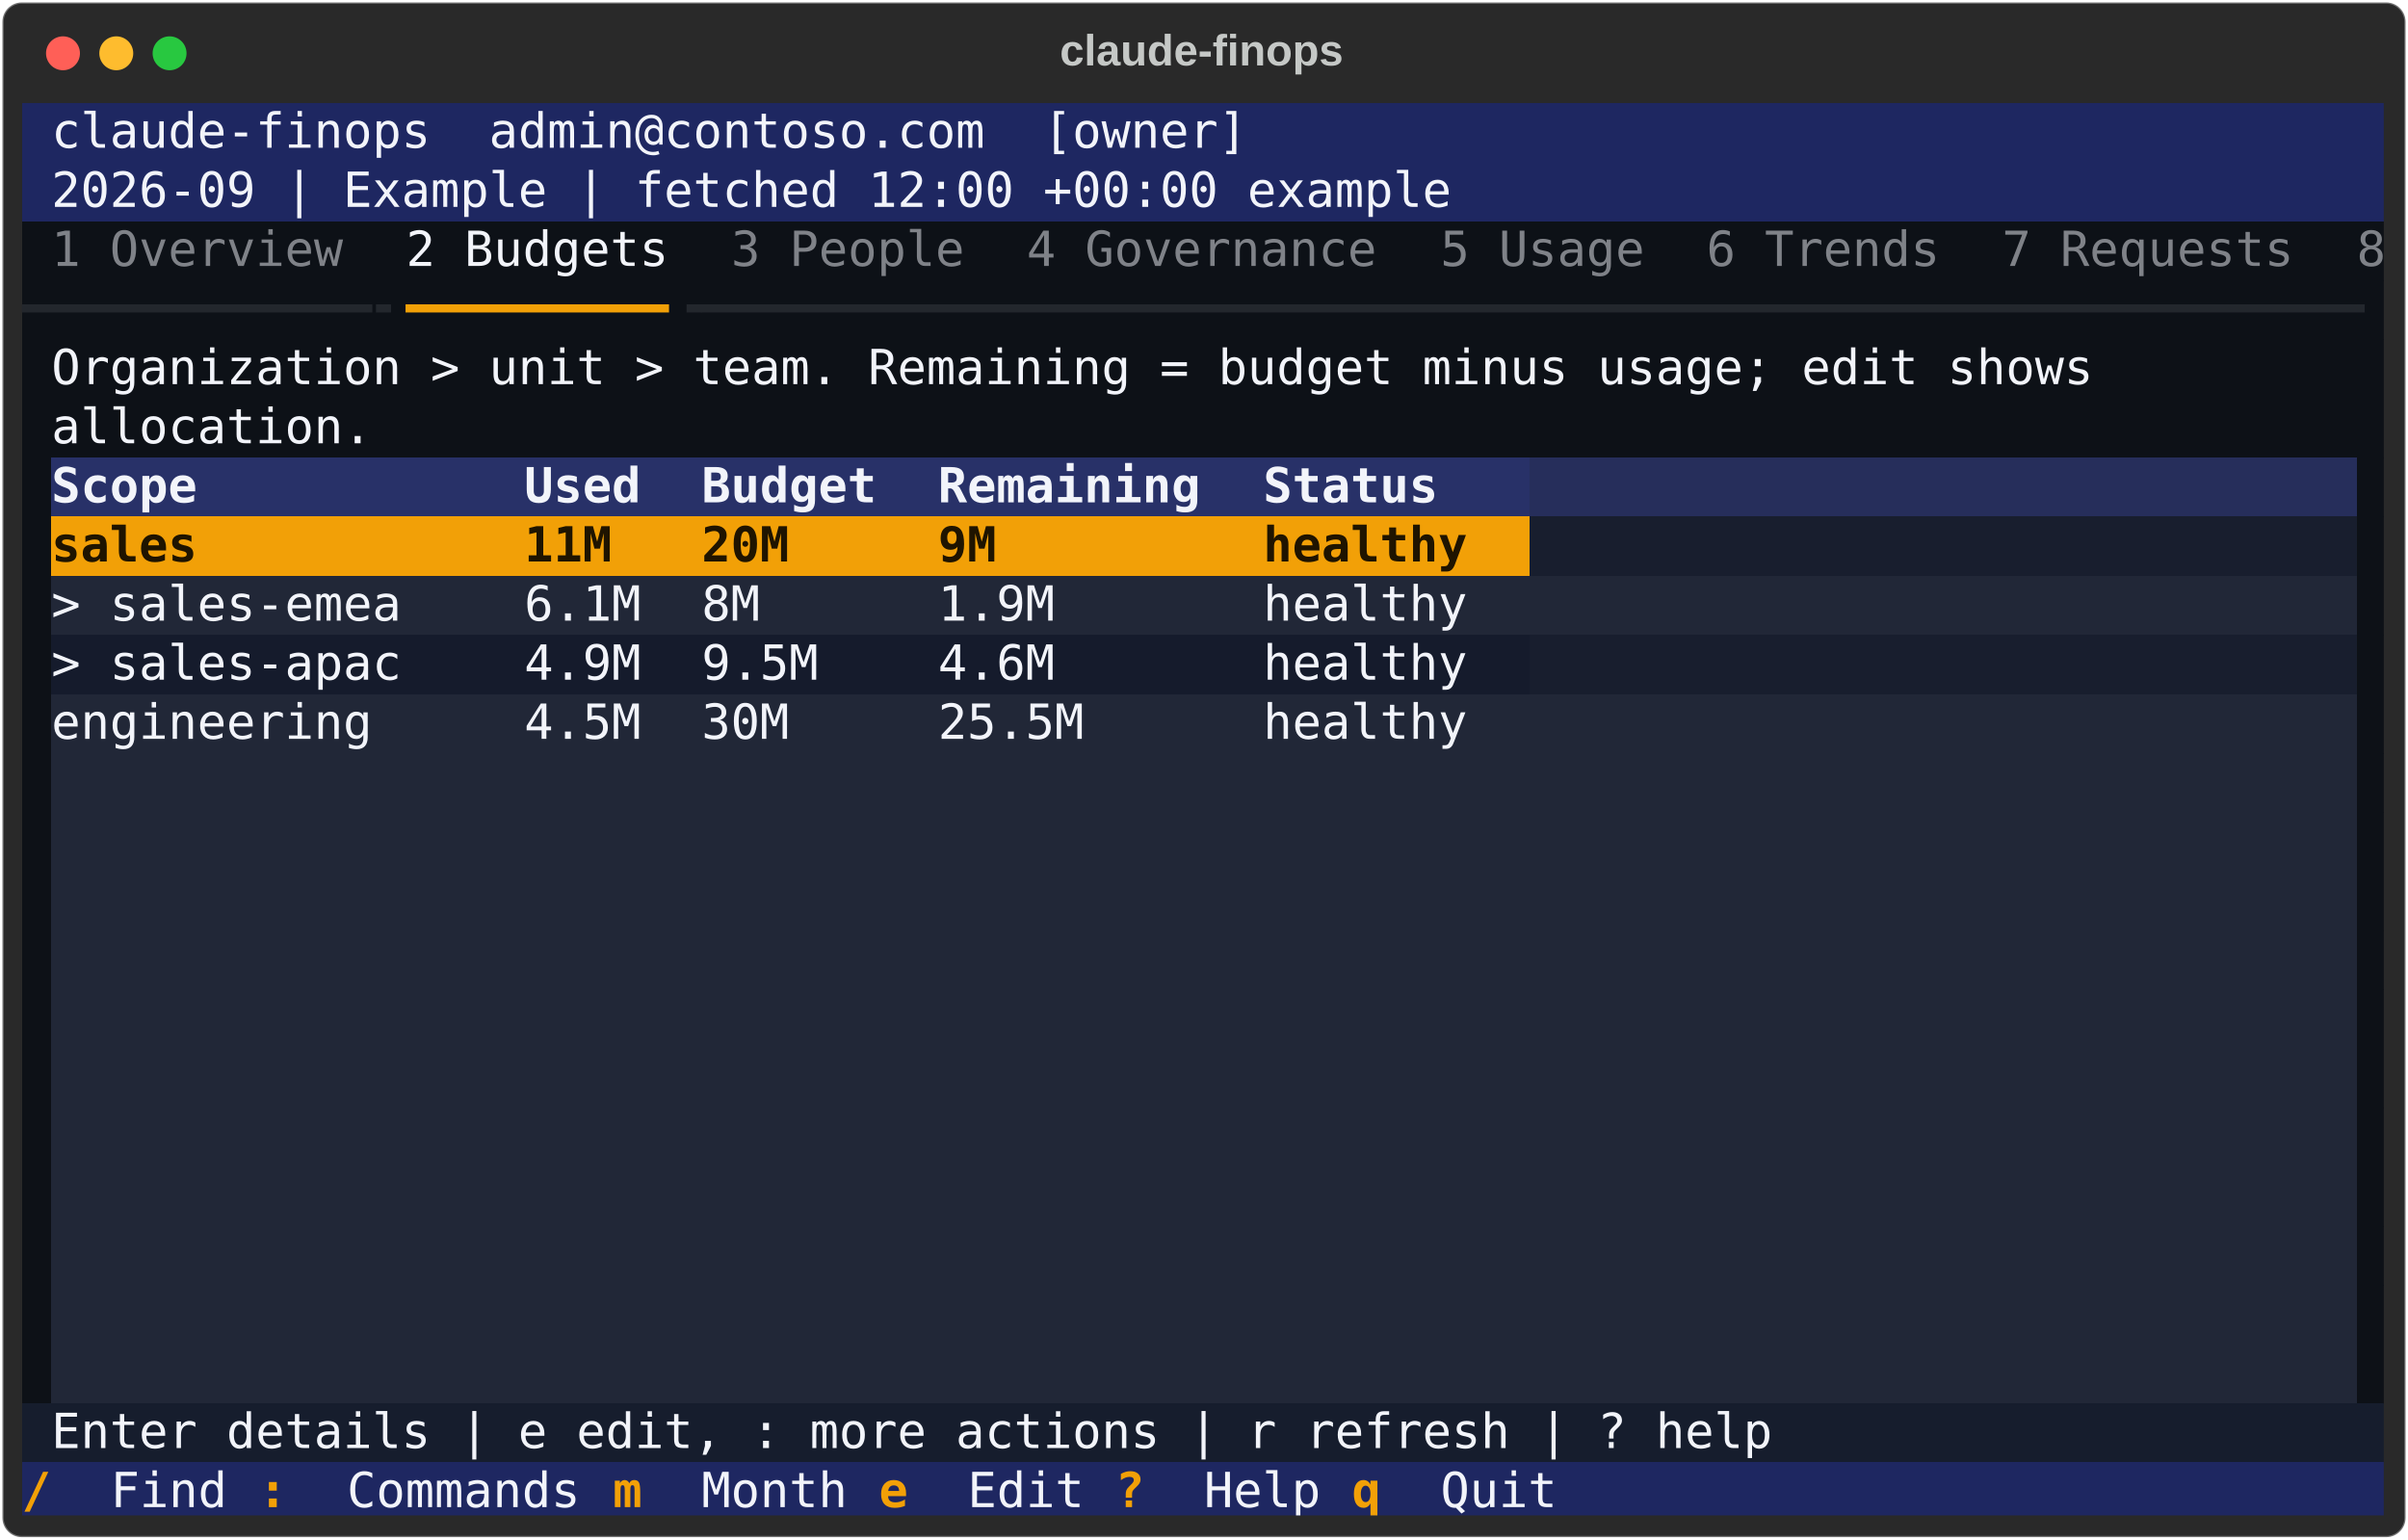
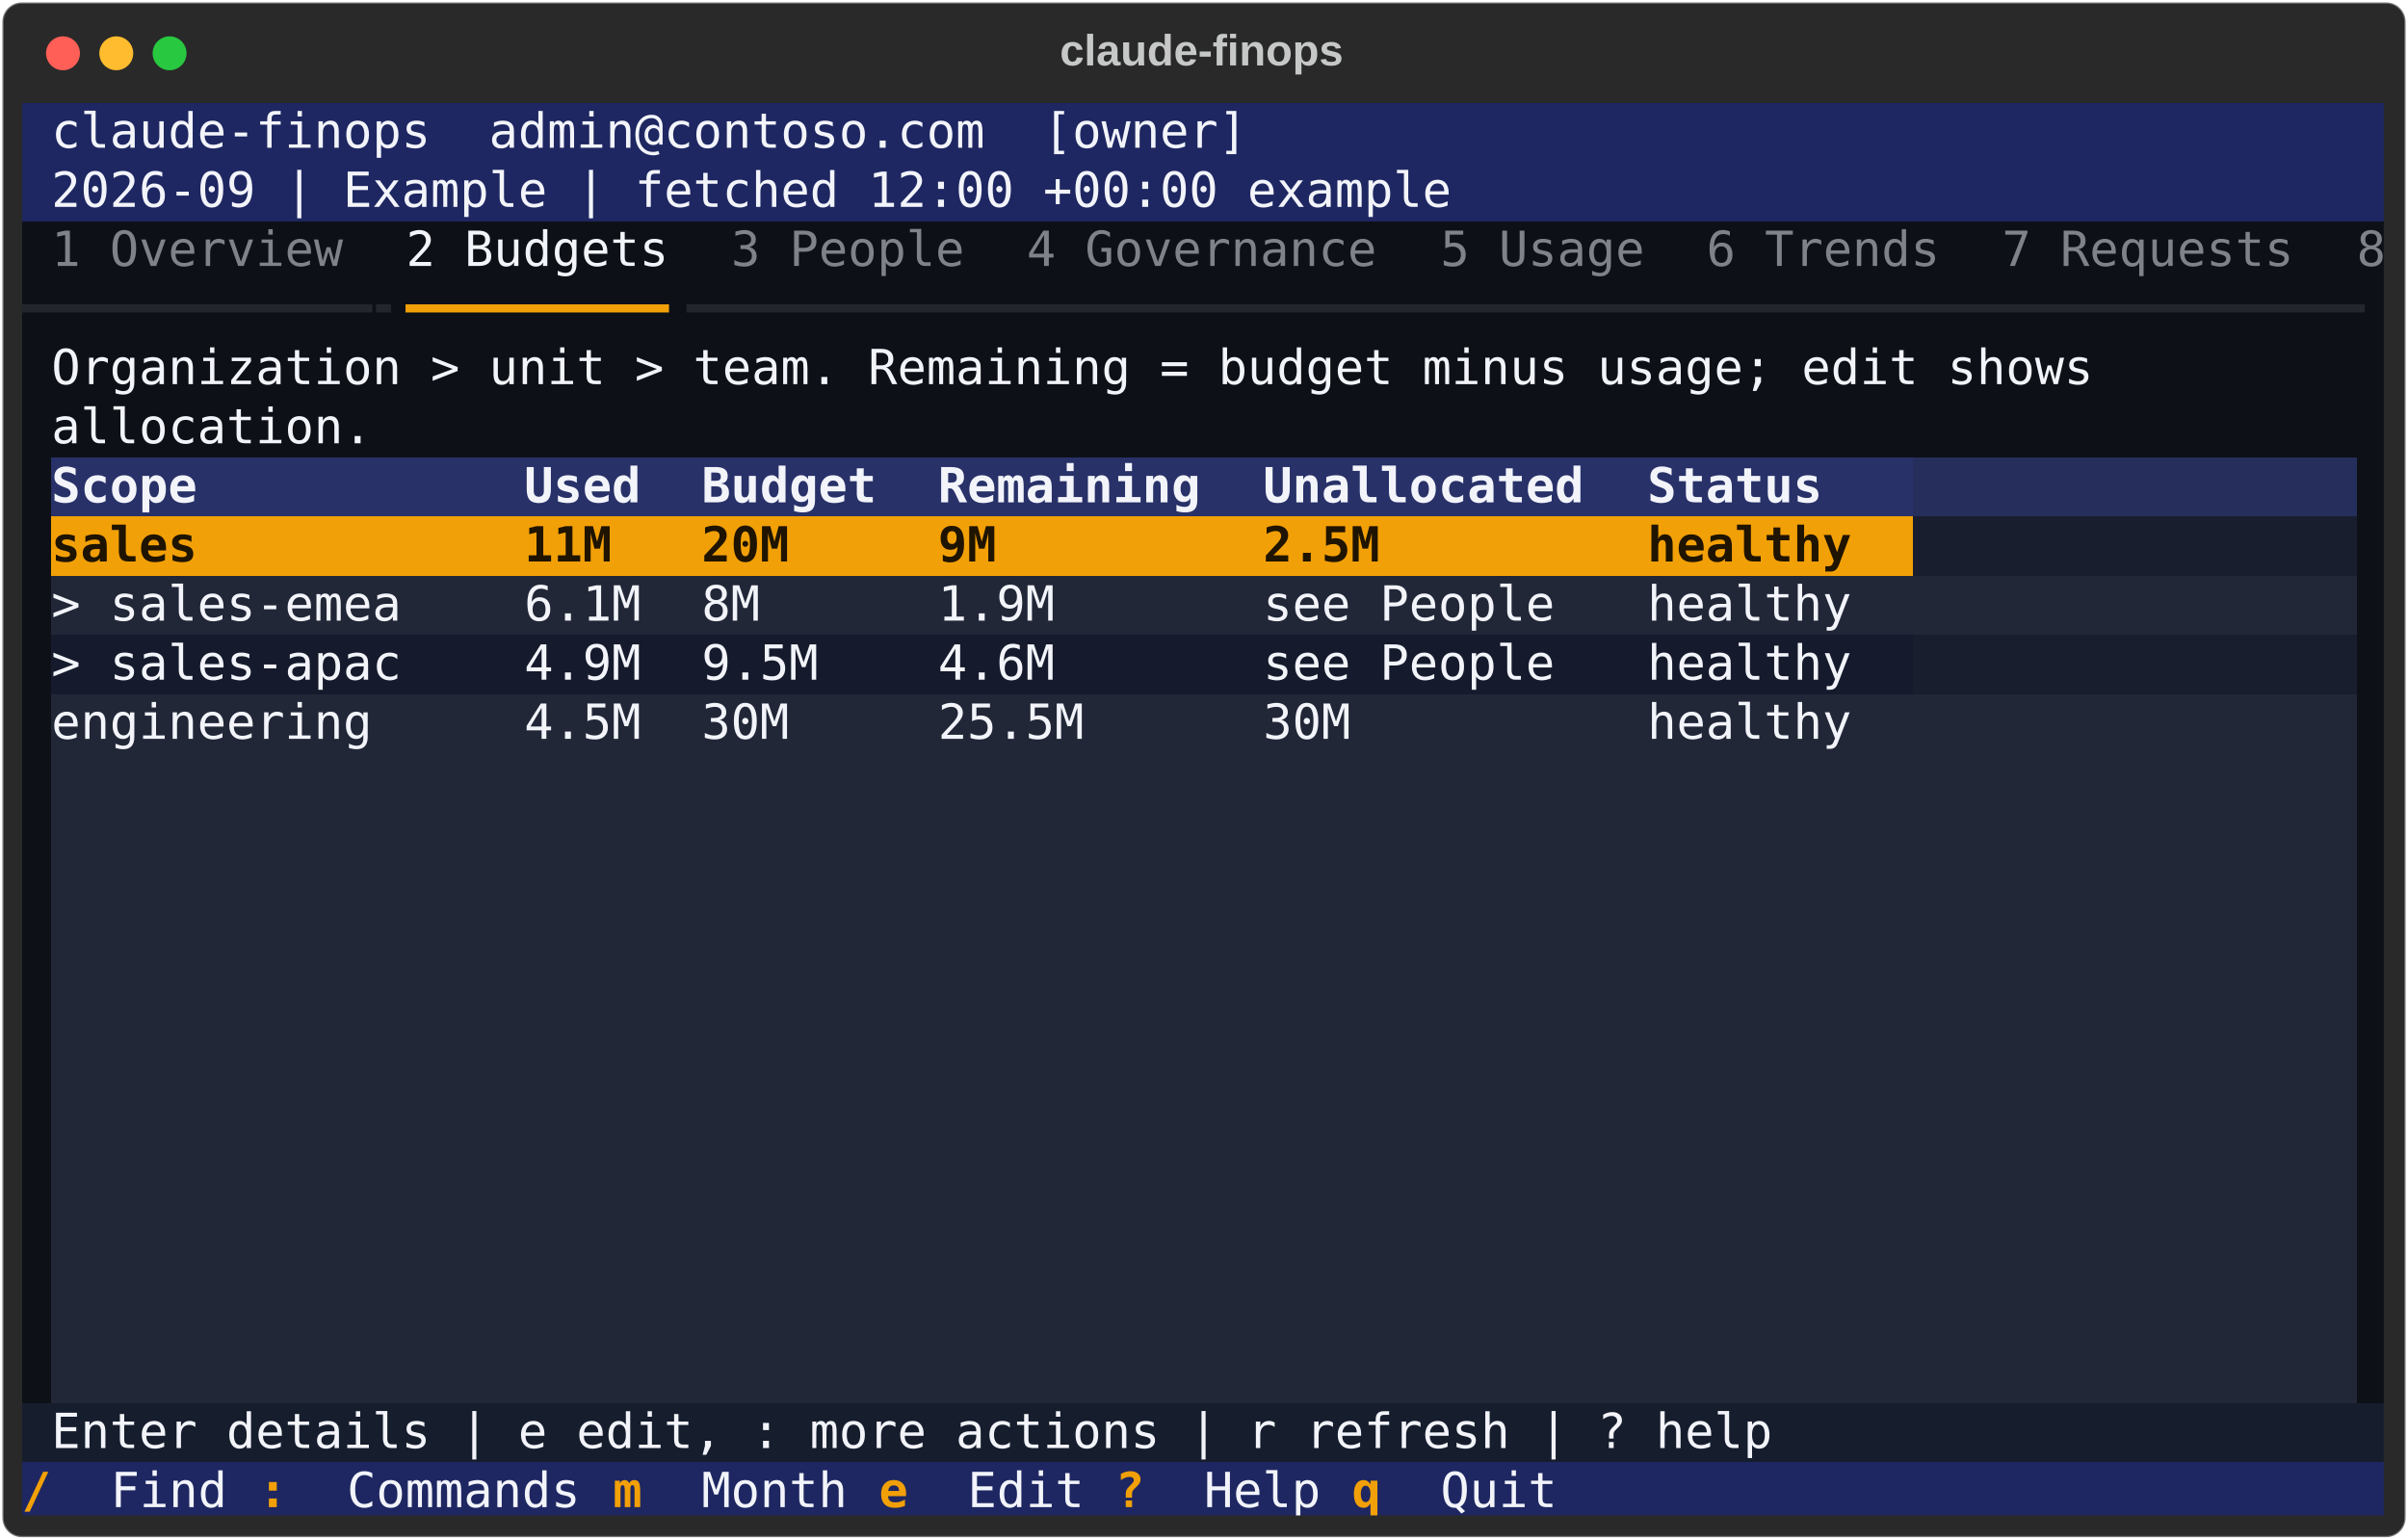
<svg xmlns="http://www.w3.org/2000/svg" class="rich-terminal" viewBox="0 0 994 635.6">
  <style>

    @font-face {
        font-family: "Fira Code";
        src: local("FiraCode-Regular"),
                url("https://cdnjs.cloudflare.com/ajax/libs/firacode/6.2.0/woff2/FiraCode-Regular.woff2") format("woff2"),
                url("https://cdnjs.cloudflare.com/ajax/libs/firacode/6.2.0/woff/FiraCode-Regular.woff") format("woff");
        font-style: normal;
        font-weight: 400;
    }
    @font-face {
        font-family: "Fira Code";
        src: local("FiraCode-Bold"),
                url("https://cdnjs.cloudflare.com/ajax/libs/firacode/6.2.0/woff2/FiraCode-Bold.woff2") format("woff2"),
                url("https://cdnjs.cloudflare.com/ajax/libs/firacode/6.2.0/woff/FiraCode-Bold.woff") format("woff");
        font-style: bold;
        font-weight: 700;
    }

-     .terminal-623102776-matrix {
+     .terminal-1376803226-matrix {
        font-family: Fira Code, monospace;
        font-size: 20px;
        line-height: 24.4px;
        font-variant-east-asian: full-width;
    }

-     .terminal-623102776-title {
+     .terminal-1376803226-title {
        font-size: 18px;
        font-weight: bold;
        font-family: arial;
    }

-     .terminal-623102776-r1 { fill: #c5c8c6 }
- .terminal-623102776-r2 { fill: #f2f4fa }
- .terminal-623102776-r3 { fill: #7f8288 }
- .terminal-623102776-r4 { fill: #23272d }
- .terminal-623102776-r5 { fill: #f2a007 }
- .terminal-623102776-r6 { fill: #f2f4fa;font-weight: bold }
- .terminal-623102776-r7 { fill: #1f1400;font-weight: bold }
- .terminal-623102776-r8 { fill: #f2a007;font-weight: bold }
+     .terminal-1376803226-r1 { fill: #c5c8c6 }
+ .terminal-1376803226-r2 { fill: #f2f4fa }
+ .terminal-1376803226-r3 { fill: #7f8288 }
+ .terminal-1376803226-r4 { fill: #23272d }
+ .terminal-1376803226-r5 { fill: #f2a007 }
+ .terminal-1376803226-r6 { fill: #f2f4fa;font-weight: bold }
+ .terminal-1376803226-r7 { fill: #1f1400;font-weight: bold }
+ .terminal-1376803226-r8 { fill: #f2a007;font-weight: bold }
    </style>
  <defs>
-     <clipPath id="terminal-623102776-clip-terminal">
+     <clipPath id="terminal-1376803226-clip-terminal">
      <rect x="0" y="0" width="975.0" height="584.6" />
    </clipPath>
-     <clipPath id="terminal-623102776-line-0">
+     <clipPath id="terminal-1376803226-line-0">
      <rect x="0" y="1.5" width="976" height="24.65" />
    </clipPath>
-     <clipPath id="terminal-623102776-line-1">
+     <clipPath id="terminal-1376803226-line-1">
      <rect x="0" y="25.9" width="976" height="24.65" />
    </clipPath>
-     <clipPath id="terminal-623102776-line-2">
+     <clipPath id="terminal-1376803226-line-2">
      <rect x="0" y="50.3" width="976" height="24.65" />
    </clipPath>
-     <clipPath id="terminal-623102776-line-3">
+     <clipPath id="terminal-1376803226-line-3">
      <rect x="0" y="74.7" width="976" height="24.65" />
    </clipPath>
-     <clipPath id="terminal-623102776-line-4">
+     <clipPath id="terminal-1376803226-line-4">
      <rect x="0" y="99.1" width="976" height="24.65" />
    </clipPath>
-     <clipPath id="terminal-623102776-line-5">
+     <clipPath id="terminal-1376803226-line-5">
      <rect x="0" y="123.5" width="976" height="24.65" />
    </clipPath>
-     <clipPath id="terminal-623102776-line-6">
+     <clipPath id="terminal-1376803226-line-6">
      <rect x="0" y="147.9" width="976" height="24.65" />
    </clipPath>
-     <clipPath id="terminal-623102776-line-7">
+     <clipPath id="terminal-1376803226-line-7">
      <rect x="0" y="172.3" width="976" height="24.65" />
    </clipPath>
-     <clipPath id="terminal-623102776-line-8">
+     <clipPath id="terminal-1376803226-line-8">
      <rect x="0" y="196.7" width="976" height="24.65" />
    </clipPath>
-     <clipPath id="terminal-623102776-line-9">
+     <clipPath id="terminal-1376803226-line-9">
      <rect x="0" y="221.1" width="976" height="24.65" />
    </clipPath>
-     <clipPath id="terminal-623102776-line-10">
+     <clipPath id="terminal-1376803226-line-10">
      <rect x="0" y="245.5" width="976" height="24.65" />
    </clipPath>
-     <clipPath id="terminal-623102776-line-11">
+     <clipPath id="terminal-1376803226-line-11">
      <rect x="0" y="269.9" width="976" height="24.65" />
    </clipPath>
-     <clipPath id="terminal-623102776-line-12">
+     <clipPath id="terminal-1376803226-line-12">
      <rect x="0" y="294.3" width="976" height="24.65" />
    </clipPath>
-     <clipPath id="terminal-623102776-line-13">
+     <clipPath id="terminal-1376803226-line-13">
      <rect x="0" y="318.7" width="976" height="24.65" />
    </clipPath>
-     <clipPath id="terminal-623102776-line-14">
+     <clipPath id="terminal-1376803226-line-14">
      <rect x="0" y="343.1" width="976" height="24.65" />
    </clipPath>
-     <clipPath id="terminal-623102776-line-15">
+     <clipPath id="terminal-1376803226-line-15">
      <rect x="0" y="367.5" width="976" height="24.65" />
    </clipPath>
-     <clipPath id="terminal-623102776-line-16">
+     <clipPath id="terminal-1376803226-line-16">
      <rect x="0" y="391.9" width="976" height="24.65" />
    </clipPath>
-     <clipPath id="terminal-623102776-line-17">
+     <clipPath id="terminal-1376803226-line-17">
      <rect x="0" y="416.3" width="976" height="24.65" />
    </clipPath>
-     <clipPath id="terminal-623102776-line-18">
+     <clipPath id="terminal-1376803226-line-18">
      <rect x="0" y="440.7" width="976" height="24.65" />
    </clipPath>
-     <clipPath id="terminal-623102776-line-19">
+     <clipPath id="terminal-1376803226-line-19">
      <rect x="0" y="465.1" width="976" height="24.65" />
    </clipPath>
-     <clipPath id="terminal-623102776-line-20">
+     <clipPath id="terminal-1376803226-line-20">
      <rect x="0" y="489.5" width="976" height="24.65" />
    </clipPath>
-     <clipPath id="terminal-623102776-line-21">
+     <clipPath id="terminal-1376803226-line-21">
      <rect x="0" y="513.9" width="976" height="24.65" />
    </clipPath>
-     <clipPath id="terminal-623102776-line-22">
+     <clipPath id="terminal-1376803226-line-22">
      <rect x="0" y="538.3" width="976" height="24.65" />
    </clipPath>
  </defs>
  <rect fill="#292929" stroke="rgba(255,255,255,0.35)" stroke-width="1" x="1" y="1" width="992" height="633.6" rx="8" />
-   <text class="terminal-623102776-title" fill="#c5c8c6" text-anchor="middle" x="496" y="27">claude-finops</text>
+   <text class="terminal-1376803226-title" fill="#c5c8c6" text-anchor="middle" x="496" y="27">claude-finops</text>
  <g transform="translate(26,22)">
    <circle cx="0" cy="0" r="7" fill="#ff5f57" />
    <circle cx="22" cy="0" r="7" fill="#febc2e" />
    <circle cx="44" cy="0" r="7" fill="#28c840" />
  </g>
-   <g transform="translate(9, 41)" clip-path="url(#terminal-623102776-clip-terminal)">
+   <g transform="translate(9, 41)" clip-path="url(#terminal-1376803226-clip-terminal)">
    <rect fill="#1e2761" x="0" y="1.5" width="12.2" height="24.65" shape-rendering="crispEdges" />
    <rect fill="#1e2761" x="12.2" y="1.5" width="512.4" height="24.65" shape-rendering="crispEdges" />
    <rect fill="#1e2761" x="524.6" y="1.5" width="439.2" height="24.65" shape-rendering="crispEdges" />
    <rect fill="#1e2761" x="963.8" y="1.5" width="12.2" height="24.65" shape-rendering="crispEdges" />
    <rect fill="#1e2761" x="0" y="25.9" width="12.2" height="24.65" shape-rendering="crispEdges" />
    <rect fill="#1e2761" x="12.2" y="25.9" width="585.6" height="24.65" shape-rendering="crispEdges" />
    <rect fill="#1e2761" x="597.8" y="25.9" width="366" height="24.65" shape-rendering="crispEdges" />
    <rect fill="#1e2761" x="963.8" y="25.9" width="12.2" height="24.65" shape-rendering="crispEdges" />
    <rect fill="#0d1117" x="0" y="50.3" width="12.2" height="24.65" shape-rendering="crispEdges" />
    <rect fill="#0d1117" x="12.2" y="50.3" width="122" height="24.65" shape-rendering="crispEdges" />
    <rect fill="#0d1117" x="134.2" y="50.3" width="12.2" height="24.65" shape-rendering="crispEdges" />
    <rect fill="#0d1117" x="146.4" y="50.3" width="12.2" height="24.65" shape-rendering="crispEdges" />
    <rect fill="#0d1117" x="158.6" y="50.3" width="109.8" height="24.65" shape-rendering="crispEdges" />
    <rect fill="#0d1117" x="268.4" y="50.3" width="12.2" height="24.65" shape-rendering="crispEdges" />
    <rect fill="#0d1117" x="280.6" y="50.3" width="12.2" height="24.65" shape-rendering="crispEdges" />
    <rect fill="#0d1117" x="292.8" y="50.3" width="97.6" height="24.65" shape-rendering="crispEdges" />
    <rect fill="#0d1117" x="390.4" y="50.3" width="12.2" height="24.65" shape-rendering="crispEdges" />
    <rect fill="#0d1117" x="402.6" y="50.3" width="12.2" height="24.65" shape-rendering="crispEdges" />
    <rect fill="#0d1117" x="414.8" y="50.3" width="146.4" height="24.65" shape-rendering="crispEdges" />
    <rect fill="#0d1117" x="561.2" y="50.3" width="12.2" height="24.65" shape-rendering="crispEdges" />
    <rect fill="#0d1117" x="573.4" y="50.3" width="12.2" height="24.65" shape-rendering="crispEdges" />
    <rect fill="#0d1117" x="585.6" y="50.3" width="85.4" height="24.65" shape-rendering="crispEdges" />
    <rect fill="#0d1117" x="671" y="50.3" width="12.2" height="24.65" shape-rendering="crispEdges" />
    <rect fill="#0d1117" x="683.2" y="50.3" width="12.2" height="24.65" shape-rendering="crispEdges" />
    <rect fill="#0d1117" x="695.4" y="50.3" width="97.6" height="24.65" shape-rendering="crispEdges" />
    <rect fill="#0d1117" x="793" y="50.3" width="12.2" height="24.65" shape-rendering="crispEdges" />
    <rect fill="#0d1117" x="805.2" y="50.3" width="12.2" height="24.65" shape-rendering="crispEdges" />
    <rect fill="#0d1117" x="817.4" y="50.3" width="122" height="24.65" shape-rendering="crispEdges" />
    <rect fill="#0d1117" x="939.4" y="50.3" width="12.2" height="24.65" shape-rendering="crispEdges" />
    <rect fill="#0d1117" x="951.6" y="50.3" width="12.2" height="24.65" shape-rendering="crispEdges" />
    <rect fill="#0d1117" x="963.8" y="50.3" width="12.2" height="24.65" shape-rendering="crispEdges" />
    <rect fill="#0d1117" x="0" y="74.7" width="146.4" height="24.65" shape-rendering="crispEdges" />
    <rect fill="#0d1117" x="146.4" y="74.7" width="12.2" height="24.65" shape-rendering="crispEdges" />
    <rect fill="#0d1117" x="158.6" y="74.7" width="109.8" height="24.65" shape-rendering="crispEdges" />
    <rect fill="#0d1117" x="268.4" y="74.7" width="12.2" height="24.65" shape-rendering="crispEdges" />
    <rect fill="#0d1117" x="280.6" y="74.7" width="695.4" height="24.65" shape-rendering="crispEdges" />
    <rect fill="#0d1117" x="0" y="99.1" width="12.2" height="24.65" shape-rendering="crispEdges" />
    <rect fill="#0d1117" x="12.2" y="99.1" width="854" height="24.65" shape-rendering="crispEdges" />
    <rect fill="#0d1117" x="866.2" y="99.1" width="97.6" height="24.65" shape-rendering="crispEdges" />
    <rect fill="#0d1117" x="963.8" y="99.1" width="12.2" height="24.65" shape-rendering="crispEdges" />
    <rect fill="#0d1117" x="0" y="123.5" width="12.2" height="24.65" shape-rendering="crispEdges" />
    <rect fill="#0d1117" x="12.2" y="123.5" width="134.2" height="24.65" shape-rendering="crispEdges" />
    <rect fill="#0d1117" x="146.4" y="123.5" width="817.4" height="24.65" shape-rendering="crispEdges" />
    <rect fill="#0d1117" x="963.8" y="123.5" width="12.2" height="24.65" shape-rendering="crispEdges" />
    <rect fill="#0d1117" x="0" y="147.9" width="12.2" height="24.65" shape-rendering="crispEdges" />
    <rect fill="#283168" x="12.2" y="147.9" width="195.2" height="24.65" shape-rendering="crispEdges" />
    <rect fill="#283168" x="207.4" y="147.9" width="73.2" height="24.65" shape-rendering="crispEdges" />
    <rect fill="#283168" x="280.6" y="147.9" width="97.6" height="24.65" shape-rendering="crispEdges" />
    <rect fill="#283168" x="378.2" y="147.9" width="134.2" height="24.65" shape-rendering="crispEdges" />
-     <rect fill="#283168" x="512.4" y="147.9" width="109.8" height="24.65" shape-rendering="crispEdges" />
-     <rect fill="#262e5b" x="622.2" y="147.9" width="341.6" height="24.65" shape-rendering="crispEdges" />
+     <rect fill="#283168" x="512.4" y="147.9" width="158.6" height="24.65" shape-rendering="crispEdges" />
+     <rect fill="#283168" x="671" y="147.9" width="109.8" height="24.65" shape-rendering="crispEdges" />
+     <rect fill="#262e5b" x="780.8" y="147.9" width="183" height="24.65" shape-rendering="crispEdges" />
    <rect fill="#0d1117" x="963.8" y="147.9" width="12.2" height="24.65" shape-rendering="crispEdges" />
    <rect fill="#0d1117" x="0" y="172.3" width="12.2" height="24.65" shape-rendering="crispEdges" />
    <rect fill="#f2a007" x="12.2" y="172.3" width="195.2" height="24.65" shape-rendering="crispEdges" />
    <rect fill="#f2a007" x="207.4" y="172.3" width="73.2" height="24.65" shape-rendering="crispEdges" />
    <rect fill="#f2a007" x="280.6" y="172.3" width="97.6" height="24.65" shape-rendering="crispEdges" />
    <rect fill="#f2a007" x="378.2" y="172.3" width="134.2" height="24.65" shape-rendering="crispEdges" />
-     <rect fill="#f2a007" x="512.4" y="172.3" width="109.8" height="24.65" shape-rendering="crispEdges" />
-     <rect fill="#181e2e" x="622.2" y="172.3" width="341.6" height="24.65" shape-rendering="crispEdges" />
+     <rect fill="#f2a007" x="512.4" y="172.3" width="158.6" height="24.65" shape-rendering="crispEdges" />
+     <rect fill="#f2a007" x="671" y="172.3" width="109.8" height="24.65" shape-rendering="crispEdges" />
+     <rect fill="#181e2e" x="780.8" y="172.3" width="183" height="24.65" shape-rendering="crispEdges" />
    <rect fill="#0d1117" x="963.8" y="172.3" width="12.2" height="24.65" shape-rendering="crispEdges" />
    <rect fill="#0d1117" x="0" y="196.7" width="12.2" height="24.65" shape-rendering="crispEdges" />
    <rect fill="#212737" x="12.2" y="196.7" width="195.2" height="24.65" shape-rendering="crispEdges" />
    <rect fill="#212737" x="207.4" y="196.7" width="73.2" height="24.65" shape-rendering="crispEdges" />
    <rect fill="#212737" x="280.6" y="196.7" width="97.6" height="24.65" shape-rendering="crispEdges" />
    <rect fill="#212737" x="378.2" y="196.7" width="134.2" height="24.65" shape-rendering="crispEdges" />
-     <rect fill="#212737" x="512.4" y="196.7" width="109.8" height="24.65" shape-rendering="crispEdges" />
-     <rect fill="#212737" x="622.2" y="196.7" width="341.6" height="24.65" shape-rendering="crispEdges" />
+     <rect fill="#212737" x="512.4" y="196.7" width="158.6" height="24.65" shape-rendering="crispEdges" />
+     <rect fill="#212737" x="671" y="196.7" width="109.8" height="24.65" shape-rendering="crispEdges" />
+     <rect fill="#212737" x="780.8" y="196.7" width="183" height="24.65" shape-rendering="crispEdges" />
    <rect fill="#0d1117" x="963.8" y="196.7" width="12.2" height="24.65" shape-rendering="crispEdges" />
    <rect fill="#0d1117" x="0" y="221.1" width="12.2" height="24.65" shape-rendering="crispEdges" />
    <rect fill="#151b2c" x="12.2" y="221.1" width="195.2" height="24.65" shape-rendering="crispEdges" />
    <rect fill="#151b2c" x="207.4" y="221.1" width="73.2" height="24.65" shape-rendering="crispEdges" />
    <rect fill="#151b2c" x="280.6" y="221.1" width="97.6" height="24.65" shape-rendering="crispEdges" />
    <rect fill="#151b2c" x="378.2" y="221.1" width="134.2" height="24.65" shape-rendering="crispEdges" />
-     <rect fill="#151b2c" x="512.4" y="221.1" width="109.8" height="24.65" shape-rendering="crispEdges" />
-     <rect fill="#181e2e" x="622.2" y="221.1" width="341.6" height="24.65" shape-rendering="crispEdges" />
+     <rect fill="#151b2c" x="512.4" y="221.1" width="158.6" height="24.65" shape-rendering="crispEdges" />
+     <rect fill="#151b2c" x="671" y="221.1" width="109.8" height="24.65" shape-rendering="crispEdges" />
+     <rect fill="#181e2e" x="780.8" y="221.1" width="183" height="24.65" shape-rendering="crispEdges" />
    <rect fill="#0d1117" x="963.8" y="221.1" width="12.2" height="24.65" shape-rendering="crispEdges" />
    <rect fill="#0d1117" x="0" y="245.5" width="12.2" height="24.65" shape-rendering="crispEdges" />
    <rect fill="#212737" x="12.2" y="245.5" width="195.2" height="24.65" shape-rendering="crispEdges" />
    <rect fill="#212737" x="207.4" y="245.5" width="73.2" height="24.65" shape-rendering="crispEdges" />
    <rect fill="#212737" x="280.6" y="245.5" width="97.6" height="24.65" shape-rendering="crispEdges" />
    <rect fill="#212737" x="378.2" y="245.5" width="134.2" height="24.65" shape-rendering="crispEdges" />
-     <rect fill="#212737" x="512.4" y="245.5" width="109.8" height="24.65" shape-rendering="crispEdges" />
-     <rect fill="#212737" x="622.2" y="245.5" width="341.6" height="24.65" shape-rendering="crispEdges" />
+     <rect fill="#212737" x="512.4" y="245.5" width="158.6" height="24.65" shape-rendering="crispEdges" />
+     <rect fill="#212737" x="671" y="245.5" width="109.8" height="24.65" shape-rendering="crispEdges" />
+     <rect fill="#212737" x="780.8" y="245.5" width="183" height="24.65" shape-rendering="crispEdges" />
    <rect fill="#0d1117" x="963.8" y="245.5" width="12.2" height="24.65" shape-rendering="crispEdges" />
    <rect fill="#0d1117" x="0" y="269.9" width="12.2" height="24.65" shape-rendering="crispEdges" />
    <rect fill="#212737" x="12.2" y="269.9" width="951.6" height="24.65" shape-rendering="crispEdges" />
    <rect fill="#0d1117" x="963.8" y="269.9" width="12.2" height="24.65" shape-rendering="crispEdges" />
    <rect fill="#0d1117" x="0" y="294.3" width="12.2" height="24.65" shape-rendering="crispEdges" />
    <rect fill="#212737" x="12.2" y="294.3" width="951.6" height="24.65" shape-rendering="crispEdges" />
    <rect fill="#0d1117" x="963.8" y="294.3" width="12.2" height="24.65" shape-rendering="crispEdges" />
    <rect fill="#0d1117" x="0" y="318.7" width="12.2" height="24.65" shape-rendering="crispEdges" />
    <rect fill="#212737" x="12.2" y="318.7" width="951.6" height="24.65" shape-rendering="crispEdges" />
    <rect fill="#0d1117" x="963.8" y="318.7" width="12.2" height="24.65" shape-rendering="crispEdges" />
    <rect fill="#0d1117" x="0" y="343.1" width="12.2" height="24.65" shape-rendering="crispEdges" />
    <rect fill="#212737" x="12.2" y="343.1" width="951.6" height="24.65" shape-rendering="crispEdges" />
    <rect fill="#0d1117" x="963.8" y="343.1" width="12.2" height="24.65" shape-rendering="crispEdges" />
    <rect fill="#0d1117" x="0" y="367.5" width="12.2" height="24.65" shape-rendering="crispEdges" />
    <rect fill="#212737" x="12.2" y="367.5" width="951.6" height="24.65" shape-rendering="crispEdges" />
    <rect fill="#0d1117" x="963.8" y="367.5" width="12.2" height="24.65" shape-rendering="crispEdges" />
    <rect fill="#0d1117" x="0" y="391.9" width="12.2" height="24.65" shape-rendering="crispEdges" />
    <rect fill="#212737" x="12.2" y="391.9" width="951.6" height="24.65" shape-rendering="crispEdges" />
    <rect fill="#0d1117" x="963.8" y="391.9" width="12.2" height="24.65" shape-rendering="crispEdges" />
    <rect fill="#0d1117" x="0" y="416.3" width="12.2" height="24.65" shape-rendering="crispEdges" />
    <rect fill="#212737" x="12.2" y="416.3" width="951.6" height="24.65" shape-rendering="crispEdges" />
    <rect fill="#0d1117" x="963.8" y="416.3" width="12.2" height="24.65" shape-rendering="crispEdges" />
    <rect fill="#0d1117" x="0" y="440.7" width="12.2" height="24.65" shape-rendering="crispEdges" />
    <rect fill="#212737" x="12.2" y="440.7" width="951.6" height="24.65" shape-rendering="crispEdges" />
    <rect fill="#0d1117" x="963.8" y="440.7" width="12.2" height="24.65" shape-rendering="crispEdges" />
    <rect fill="#0d1117" x="0" y="465.1" width="12.2" height="24.65" shape-rendering="crispEdges" />
    <rect fill="#212737" x="12.2" y="465.1" width="951.6" height="24.65" shape-rendering="crispEdges" />
    <rect fill="#0d1117" x="963.8" y="465.1" width="12.2" height="24.65" shape-rendering="crispEdges" />
    <rect fill="#0d1117" x="0" y="489.5" width="12.2" height="24.65" shape-rendering="crispEdges" />
    <rect fill="#212737" x="12.2" y="489.5" width="951.6" height="24.65" shape-rendering="crispEdges" />
    <rect fill="#0d1117" x="963.8" y="489.5" width="12.2" height="24.65" shape-rendering="crispEdges" />
    <rect fill="#0d1117" x="0" y="513.9" width="12.2" height="24.65" shape-rendering="crispEdges" />
    <rect fill="#212737" x="12.2" y="513.9" width="951.6" height="24.65" shape-rendering="crispEdges" />
    <rect fill="#0d1117" x="963.8" y="513.9" width="12.2" height="24.65" shape-rendering="crispEdges" />
    <rect fill="#161d2d" x="0" y="538.3" width="12.2" height="24.65" shape-rendering="crispEdges" />
    <rect fill="#161d2d" x="12.2" y="538.3" width="719.8" height="24.65" shape-rendering="crispEdges" />
    <rect fill="#161d2d" x="732" y="538.3" width="231.8" height="24.65" shape-rendering="crispEdges" />
    <rect fill="#161d2d" x="963.8" y="538.3" width="12.2" height="24.65" shape-rendering="crispEdges" />
    <rect fill="#1e2761" x="0" y="562.7" width="36.6" height="24.65" shape-rendering="crispEdges" />
    <rect fill="#1e2761" x="36.6" y="562.7" width="61" height="24.65" shape-rendering="crispEdges" />
    <rect fill="#1e2761" x="97.6" y="562.7" width="36.6" height="24.65" shape-rendering="crispEdges" />
    <rect fill="#1e2761" x="134.2" y="562.7" width="109.8" height="24.65" shape-rendering="crispEdges" />
    <rect fill="#1e2761" x="244" y="562.7" width="36.6" height="24.65" shape-rendering="crispEdges" />
    <rect fill="#1e2761" x="280.6" y="562.7" width="73.2" height="24.65" shape-rendering="crispEdges" />
    <rect fill="#1e2761" x="353.8" y="562.7" width="36.6" height="24.65" shape-rendering="crispEdges" />
    <rect fill="#1e2761" x="390.4" y="562.7" width="61" height="24.65" shape-rendering="crispEdges" />
    <rect fill="#1e2761" x="451.4" y="562.7" width="36.6" height="24.65" shape-rendering="crispEdges" />
    <rect fill="#1e2761" x="488" y="562.7" width="61" height="24.65" shape-rendering="crispEdges" />
    <rect fill="#1e2761" x="549" y="562.7" width="36.6" height="24.65" shape-rendering="crispEdges" />
    <rect fill="#1e2761" x="585.6" y="562.7" width="61" height="24.65" shape-rendering="crispEdges" />
    <rect fill="#1e2761" x="646.6" y="562.7" width="329.4" height="24.65" shape-rendering="crispEdges" />
-     <g class="terminal-623102776-matrix">
-       <text class="terminal-623102776-r2" x="12.2" y="20" textLength="512.4" clip-path="url(#terminal-623102776-line-0)">claude-finops  admin@contoso.com  [owner] </text>
-       <text class="terminal-623102776-r1" x="976" y="20" textLength="12.2" clip-path="url(#terminal-623102776-line-0)">
- </text>
-       <text class="terminal-623102776-r2" x="12.2" y="44.4" textLength="585.6" clip-path="url(#terminal-623102776-line-1)">2026-09 | Example | fetched 12:00 +00:00 example</text>
-       <text class="terminal-623102776-r1" x="976" y="44.4" textLength="12.2" clip-path="url(#terminal-623102776-line-1)">
- </text>
-       <text class="terminal-623102776-r3" x="12.2" y="68.8" textLength="122" clip-path="url(#terminal-623102776-line-2)">1 Overview</text>
-       <text class="terminal-623102776-r2" x="158.6" y="68.8" textLength="109.8" clip-path="url(#terminal-623102776-line-2)">2 Budgets</text>
-       <text class="terminal-623102776-r3" x="292.8" y="68.8" textLength="97.6" clip-path="url(#terminal-623102776-line-2)">3 People</text>
-       <text class="terminal-623102776-r3" x="414.8" y="68.8" textLength="146.4" clip-path="url(#terminal-623102776-line-2)">4 Governance</text>
-       <text class="terminal-623102776-r3" x="585.6" y="68.8" textLength="85.4" clip-path="url(#terminal-623102776-line-2)">5 Usage</text>
-       <text class="terminal-623102776-r3" x="695.4" y="68.8" textLength="97.6" clip-path="url(#terminal-623102776-line-2)">6 Trends</text>
-       <text class="terminal-623102776-r3" x="817.4" y="68.8" textLength="122" clip-path="url(#terminal-623102776-line-2)">7 Requests</text>
-       <text class="terminal-623102776-r3" x="963.8" y="68.8" textLength="12.2" clip-path="url(#terminal-623102776-line-2)">8</text>
-       <text class="terminal-623102776-r1" x="976" y="68.8" textLength="12.2" clip-path="url(#terminal-623102776-line-2)">
- </text>
-       <text class="terminal-623102776-r4" x="0" y="93.2" textLength="146.4" clip-path="url(#terminal-623102776-line-3)">━━━━━━━━━━━━</text>
-       <text class="terminal-623102776-r4" x="146.4" y="93.2" textLength="12.2" clip-path="url(#terminal-623102776-line-3)">╸</text>
-       <text class="terminal-623102776-r5" x="158.6" y="93.2" textLength="109.8" clip-path="url(#terminal-623102776-line-3)">━━━━━━━━━</text>
-       <text class="terminal-623102776-r4" x="268.4" y="93.2" textLength="12.2" clip-path="url(#terminal-623102776-line-3)">╺</text>
-       <text class="terminal-623102776-r4" x="280.6" y="93.2" textLength="695.4" clip-path="url(#terminal-623102776-line-3)">━━━━━━━━━━━━━━━━━━━━━━━━━━━━━━━━━━━━━━━━━━━━━━━━━━━━━━━━━</text>
-       <text class="terminal-623102776-r1" x="976" y="93.2" textLength="12.2" clip-path="url(#terminal-623102776-line-3)">
- </text>
-       <text class="terminal-623102776-r2" x="12.2" y="117.6" textLength="854" clip-path="url(#terminal-623102776-line-4)">Organization &gt; unit &gt; team. Remaining = budget minus usage; edit shows</text>
-       <text class="terminal-623102776-r1" x="976" y="117.6" textLength="12.2" clip-path="url(#terminal-623102776-line-4)">
- </text>
-       <text class="terminal-623102776-r2" x="12.2" y="142" textLength="134.2" clip-path="url(#terminal-623102776-line-5)">allocation.</text>
-       <text class="terminal-623102776-r1" x="976" y="142" textLength="12.2" clip-path="url(#terminal-623102776-line-5)">
- </text>
-       <text class="terminal-623102776-r6" x="12.2" y="166.4" textLength="195.2" clip-path="url(#terminal-623102776-line-6)"> Scope          </text>
-       <text class="terminal-623102776-r6" x="207.4" y="166.4" textLength="73.2" clip-path="url(#terminal-623102776-line-6)"> Used </text>
-       <text class="terminal-623102776-r6" x="280.6" y="166.4" textLength="97.6" clip-path="url(#terminal-623102776-line-6)"> Budget </text>
-       <text class="terminal-623102776-r6" x="378.2" y="166.4" textLength="134.2" clip-path="url(#terminal-623102776-line-6)"> Remaining </text>
-       <text class="terminal-623102776-r6" x="512.4" y="166.4" textLength="109.8" clip-path="url(#terminal-623102776-line-6)"> Status  </text>
-       <text class="terminal-623102776-r1" x="976" y="166.4" textLength="12.2" clip-path="url(#terminal-623102776-line-6)">
- </text>
-       <text class="terminal-623102776-r7" x="12.2" y="190.8" textLength="195.2" clip-path="url(#terminal-623102776-line-7)"> sales          </text>
-       <text class="terminal-623102776-r7" x="207.4" y="190.8" textLength="73.2" clip-path="url(#terminal-623102776-line-7)"> 11M  </text>
-       <text class="terminal-623102776-r7" x="280.6" y="190.8" textLength="97.6" clip-path="url(#terminal-623102776-line-7)"> 20M    </text>
-       <text class="terminal-623102776-r7" x="378.2" y="190.8" textLength="134.2" clip-path="url(#terminal-623102776-line-7)"> 9M        </text>
-       <text class="terminal-623102776-r7" x="512.4" y="190.8" textLength="109.8" clip-path="url(#terminal-623102776-line-7)"> healthy </text>
-       <text class="terminal-623102776-r1" x="976" y="190.8" textLength="12.2" clip-path="url(#terminal-623102776-line-7)">
- </text>
-       <text class="terminal-623102776-r2" x="12.2" y="215.2" textLength="195.2" clip-path="url(#terminal-623102776-line-8)">   &gt; sales-emea </text>
-       <text class="terminal-623102776-r2" x="207.4" y="215.2" textLength="73.2" clip-path="url(#terminal-623102776-line-8)"> 6.1M </text>
-       <text class="terminal-623102776-r2" x="280.6" y="215.2" textLength="97.6" clip-path="url(#terminal-623102776-line-8)"> 8M     </text>
-       <text class="terminal-623102776-r2" x="378.2" y="215.2" textLength="134.2" clip-path="url(#terminal-623102776-line-8)"> 1.9M      </text>
-       <text class="terminal-623102776-r2" x="512.4" y="215.2" textLength="109.8" clip-path="url(#terminal-623102776-line-8)"> healthy </text>
-       <text class="terminal-623102776-r1" x="976" y="215.2" textLength="12.2" clip-path="url(#terminal-623102776-line-8)">
- </text>
-       <text class="terminal-623102776-r2" x="12.2" y="239.6" textLength="195.2" clip-path="url(#terminal-623102776-line-9)">   &gt; sales-apac </text>
-       <text class="terminal-623102776-r2" x="207.4" y="239.6" textLength="73.2" clip-path="url(#terminal-623102776-line-9)"> 4.9M </text>
-       <text class="terminal-623102776-r2" x="280.6" y="239.6" textLength="97.6" clip-path="url(#terminal-623102776-line-9)"> 9.5M   </text>
-       <text class="terminal-623102776-r2" x="378.2" y="239.6" textLength="134.2" clip-path="url(#terminal-623102776-line-9)"> 4.6M      </text>
-       <text class="terminal-623102776-r2" x="512.4" y="239.6" textLength="109.8" clip-path="url(#terminal-623102776-line-9)"> healthy </text>
-       <text class="terminal-623102776-r1" x="976" y="239.6" textLength="12.2" clip-path="url(#terminal-623102776-line-9)">
- </text>
-       <text class="terminal-623102776-r2" x="12.2" y="264" textLength="195.2" clip-path="url(#terminal-623102776-line-10)"> engineering    </text>
-       <text class="terminal-623102776-r2" x="207.4" y="264" textLength="73.2" clip-path="url(#terminal-623102776-line-10)"> 4.5M </text>
-       <text class="terminal-623102776-r2" x="280.6" y="264" textLength="97.6" clip-path="url(#terminal-623102776-line-10)"> 30M    </text>
-       <text class="terminal-623102776-r2" x="378.2" y="264" textLength="134.2" clip-path="url(#terminal-623102776-line-10)"> 25.5M     </text>
-       <text class="terminal-623102776-r2" x="512.4" y="264" textLength="109.8" clip-path="url(#terminal-623102776-line-10)"> healthy </text>
-       <text class="terminal-623102776-r1" x="976" y="264" textLength="12.2" clip-path="url(#terminal-623102776-line-10)">
- </text>
-       <text class="terminal-623102776-r1" x="976" y="288.4" textLength="12.2" clip-path="url(#terminal-623102776-line-11)">
- </text>
-       <text class="terminal-623102776-r1" x="976" y="312.8" textLength="12.2" clip-path="url(#terminal-623102776-line-12)">
- </text>
-       <text class="terminal-623102776-r1" x="976" y="337.2" textLength="12.2" clip-path="url(#terminal-623102776-line-13)">
- </text>
-       <text class="terminal-623102776-r1" x="976" y="361.6" textLength="12.2" clip-path="url(#terminal-623102776-line-14)">
- </text>
-       <text class="terminal-623102776-r1" x="976" y="386" textLength="12.2" clip-path="url(#terminal-623102776-line-15)">
- </text>
-       <text class="terminal-623102776-r1" x="976" y="410.4" textLength="12.2" clip-path="url(#terminal-623102776-line-16)">
- </text>
-       <text class="terminal-623102776-r1" x="976" y="434.8" textLength="12.2" clip-path="url(#terminal-623102776-line-17)">
- </text>
-       <text class="terminal-623102776-r1" x="976" y="459.2" textLength="12.2" clip-path="url(#terminal-623102776-line-18)">
- </text>
-       <text class="terminal-623102776-r1" x="976" y="483.6" textLength="12.2" clip-path="url(#terminal-623102776-line-19)">
- </text>
-       <text class="terminal-623102776-r1" x="976" y="508" textLength="12.2" clip-path="url(#terminal-623102776-line-20)">
- </text>
-       <text class="terminal-623102776-r1" x="976" y="532.4" textLength="12.2" clip-path="url(#terminal-623102776-line-21)">
- </text>
-       <text class="terminal-623102776-r2" x="12.2" y="556.8" textLength="719.8" clip-path="url(#terminal-623102776-line-22)">Enter details | e edit, : more actions | r refresh | ? help</text>
-       <text class="terminal-623102776-r1" x="976" y="556.8" textLength="12.2" clip-path="url(#terminal-623102776-line-22)">
- </text>
-       <text class="terminal-623102776-r8" x="0" y="581.2" textLength="36.6" clip-path="url(#terminal-623102776-line-23)"> / </text>
-       <text class="terminal-623102776-r2" x="36.6" y="581.2" textLength="61" clip-path="url(#terminal-623102776-line-23)">Find </text>
-       <text class="terminal-623102776-r8" x="97.6" y="581.2" textLength="36.6" clip-path="url(#terminal-623102776-line-23)"> : </text>
-       <text class="terminal-623102776-r2" x="134.2" y="581.2" textLength="109.8" clip-path="url(#terminal-623102776-line-23)">Commands </text>
-       <text class="terminal-623102776-r8" x="244" y="581.2" textLength="36.6" clip-path="url(#terminal-623102776-line-23)"> m </text>
-       <text class="terminal-623102776-r2" x="280.6" y="581.2" textLength="73.2" clip-path="url(#terminal-623102776-line-23)">Month </text>
-       <text class="terminal-623102776-r8" x="353.8" y="581.2" textLength="36.6" clip-path="url(#terminal-623102776-line-23)"> e </text>
-       <text class="terminal-623102776-r2" x="390.4" y="581.2" textLength="61" clip-path="url(#terminal-623102776-line-23)">Edit </text>
-       <text class="terminal-623102776-r8" x="451.4" y="581.2" textLength="36.6" clip-path="url(#terminal-623102776-line-23)"> ? </text>
-       <text class="terminal-623102776-r2" x="488" y="581.2" textLength="61" clip-path="url(#terminal-623102776-line-23)">Help </text>
-       <text class="terminal-623102776-r8" x="549" y="581.2" textLength="36.6" clip-path="url(#terminal-623102776-line-23)"> q </text>
-       <text class="terminal-623102776-r2" x="585.6" y="581.2" textLength="61" clip-path="url(#terminal-623102776-line-23)">Quit </text>
+     <g class="terminal-1376803226-matrix">
+       <text class="terminal-1376803226-r2" x="12.2" y="20" textLength="512.4" clip-path="url(#terminal-1376803226-line-0)">claude-finops  admin@contoso.com  [owner] </text>
+       <text class="terminal-1376803226-r1" x="976" y="20" textLength="12.2" clip-path="url(#terminal-1376803226-line-0)">
+ </text>
+       <text class="terminal-1376803226-r2" x="12.2" y="44.4" textLength="585.6" clip-path="url(#terminal-1376803226-line-1)">2026-09 | Example | fetched 12:00 +00:00 example</text>
+       <text class="terminal-1376803226-r1" x="976" y="44.4" textLength="12.2" clip-path="url(#terminal-1376803226-line-1)">
+ </text>
+       <text class="terminal-1376803226-r3" x="12.2" y="68.8" textLength="122" clip-path="url(#terminal-1376803226-line-2)">1 Overview</text>
+       <text class="terminal-1376803226-r2" x="158.6" y="68.8" textLength="109.8" clip-path="url(#terminal-1376803226-line-2)">2 Budgets</text>
+       <text class="terminal-1376803226-r3" x="292.8" y="68.8" textLength="97.6" clip-path="url(#terminal-1376803226-line-2)">3 People</text>
+       <text class="terminal-1376803226-r3" x="414.8" y="68.8" textLength="146.4" clip-path="url(#terminal-1376803226-line-2)">4 Governance</text>
+       <text class="terminal-1376803226-r3" x="585.6" y="68.8" textLength="85.4" clip-path="url(#terminal-1376803226-line-2)">5 Usage</text>
+       <text class="terminal-1376803226-r3" x="695.4" y="68.8" textLength="97.6" clip-path="url(#terminal-1376803226-line-2)">6 Trends</text>
+       <text class="terminal-1376803226-r3" x="817.4" y="68.8" textLength="122" clip-path="url(#terminal-1376803226-line-2)">7 Requests</text>
+       <text class="terminal-1376803226-r3" x="963.8" y="68.8" textLength="12.2" clip-path="url(#terminal-1376803226-line-2)">8</text>
+       <text class="terminal-1376803226-r1" x="976" y="68.8" textLength="12.2" clip-path="url(#terminal-1376803226-line-2)">
+ </text>
+       <text class="terminal-1376803226-r4" x="0" y="93.2" textLength="146.4" clip-path="url(#terminal-1376803226-line-3)">━━━━━━━━━━━━</text>
+       <text class="terminal-1376803226-r4" x="146.4" y="93.2" textLength="12.2" clip-path="url(#terminal-1376803226-line-3)">╸</text>
+       <text class="terminal-1376803226-r5" x="158.6" y="93.2" textLength="109.8" clip-path="url(#terminal-1376803226-line-3)">━━━━━━━━━</text>
+       <text class="terminal-1376803226-r4" x="268.4" y="93.2" textLength="12.2" clip-path="url(#terminal-1376803226-line-3)">╺</text>
+       <text class="terminal-1376803226-r4" x="280.6" y="93.2" textLength="695.4" clip-path="url(#terminal-1376803226-line-3)">━━━━━━━━━━━━━━━━━━━━━━━━━━━━━━━━━━━━━━━━━━━━━━━━━━━━━━━━━</text>
+       <text class="terminal-1376803226-r1" x="976" y="93.2" textLength="12.2" clip-path="url(#terminal-1376803226-line-3)">
+ </text>
+       <text class="terminal-1376803226-r2" x="12.2" y="117.6" textLength="854" clip-path="url(#terminal-1376803226-line-4)">Organization &gt; unit &gt; team. Remaining = budget minus usage; edit shows</text>
+       <text class="terminal-1376803226-r1" x="976" y="117.6" textLength="12.2" clip-path="url(#terminal-1376803226-line-4)">
+ </text>
+       <text class="terminal-1376803226-r2" x="12.2" y="142" textLength="134.2" clip-path="url(#terminal-1376803226-line-5)">allocation.</text>
+       <text class="terminal-1376803226-r1" x="976" y="142" textLength="12.2" clip-path="url(#terminal-1376803226-line-5)">
+ </text>
+       <text class="terminal-1376803226-r6" x="12.2" y="166.4" textLength="195.2" clip-path="url(#terminal-1376803226-line-6)"> Scope          </text>
+       <text class="terminal-1376803226-r6" x="207.4" y="166.4" textLength="73.2" clip-path="url(#terminal-1376803226-line-6)"> Used </text>
+       <text class="terminal-1376803226-r6" x="280.6" y="166.4" textLength="97.6" clip-path="url(#terminal-1376803226-line-6)"> Budget </text>
+       <text class="terminal-1376803226-r6" x="378.2" y="166.4" textLength="134.2" clip-path="url(#terminal-1376803226-line-6)"> Remaining </text>
+       <text class="terminal-1376803226-r6" x="512.4" y="166.4" textLength="158.6" clip-path="url(#terminal-1376803226-line-6)"> Unallocated </text>
+       <text class="terminal-1376803226-r6" x="671" y="166.4" textLength="109.8" clip-path="url(#terminal-1376803226-line-6)"> Status  </text>
+       <text class="terminal-1376803226-r1" x="976" y="166.4" textLength="12.2" clip-path="url(#terminal-1376803226-line-6)">
+ </text>
+       <text class="terminal-1376803226-r7" x="12.2" y="190.8" textLength="195.2" clip-path="url(#terminal-1376803226-line-7)"> sales          </text>
+       <text class="terminal-1376803226-r7" x="207.4" y="190.8" textLength="73.2" clip-path="url(#terminal-1376803226-line-7)"> 11M  </text>
+       <text class="terminal-1376803226-r7" x="280.6" y="190.8" textLength="97.6" clip-path="url(#terminal-1376803226-line-7)"> 20M    </text>
+       <text class="terminal-1376803226-r7" x="378.2" y="190.8" textLength="134.2" clip-path="url(#terminal-1376803226-line-7)"> 9M        </text>
+       <text class="terminal-1376803226-r7" x="512.4" y="190.8" textLength="158.6" clip-path="url(#terminal-1376803226-line-7)"> 2.5M        </text>
+       <text class="terminal-1376803226-r7" x="671" y="190.8" textLength="109.8" clip-path="url(#terminal-1376803226-line-7)"> healthy </text>
+       <text class="terminal-1376803226-r1" x="976" y="190.8" textLength="12.2" clip-path="url(#terminal-1376803226-line-7)">
+ </text>
+       <text class="terminal-1376803226-r2" x="12.2" y="215.2" textLength="195.2" clip-path="url(#terminal-1376803226-line-8)">   &gt; sales-emea </text>
+       <text class="terminal-1376803226-r2" x="207.4" y="215.2" textLength="73.2" clip-path="url(#terminal-1376803226-line-8)"> 6.1M </text>
+       <text class="terminal-1376803226-r2" x="280.6" y="215.2" textLength="97.6" clip-path="url(#terminal-1376803226-line-8)"> 8M     </text>
+       <text class="terminal-1376803226-r2" x="378.2" y="215.2" textLength="134.2" clip-path="url(#terminal-1376803226-line-8)"> 1.9M      </text>
+       <text class="terminal-1376803226-r2" x="512.4" y="215.2" textLength="158.6" clip-path="url(#terminal-1376803226-line-8)"> see People  </text>
+       <text class="terminal-1376803226-r2" x="671" y="215.2" textLength="109.8" clip-path="url(#terminal-1376803226-line-8)"> healthy </text>
+       <text class="terminal-1376803226-r1" x="976" y="215.2" textLength="12.2" clip-path="url(#terminal-1376803226-line-8)">
+ </text>
+       <text class="terminal-1376803226-r2" x="12.2" y="239.6" textLength="195.2" clip-path="url(#terminal-1376803226-line-9)">   &gt; sales-apac </text>
+       <text class="terminal-1376803226-r2" x="207.4" y="239.6" textLength="73.2" clip-path="url(#terminal-1376803226-line-9)"> 4.9M </text>
+       <text class="terminal-1376803226-r2" x="280.6" y="239.6" textLength="97.6" clip-path="url(#terminal-1376803226-line-9)"> 9.5M   </text>
+       <text class="terminal-1376803226-r2" x="378.2" y="239.6" textLength="134.2" clip-path="url(#terminal-1376803226-line-9)"> 4.6M      </text>
+       <text class="terminal-1376803226-r2" x="512.4" y="239.6" textLength="158.6" clip-path="url(#terminal-1376803226-line-9)"> see People  </text>
+       <text class="terminal-1376803226-r2" x="671" y="239.6" textLength="109.8" clip-path="url(#terminal-1376803226-line-9)"> healthy </text>
+       <text class="terminal-1376803226-r1" x="976" y="239.6" textLength="12.2" clip-path="url(#terminal-1376803226-line-9)">
+ </text>
+       <text class="terminal-1376803226-r2" x="12.2" y="264" textLength="195.2" clip-path="url(#terminal-1376803226-line-10)"> engineering    </text>
+       <text class="terminal-1376803226-r2" x="207.4" y="264" textLength="73.2" clip-path="url(#terminal-1376803226-line-10)"> 4.5M </text>
+       <text class="terminal-1376803226-r2" x="280.6" y="264" textLength="97.6" clip-path="url(#terminal-1376803226-line-10)"> 30M    </text>
+       <text class="terminal-1376803226-r2" x="378.2" y="264" textLength="134.2" clip-path="url(#terminal-1376803226-line-10)"> 25.5M     </text>
+       <text class="terminal-1376803226-r2" x="512.4" y="264" textLength="158.6" clip-path="url(#terminal-1376803226-line-10)"> 30M         </text>
+       <text class="terminal-1376803226-r2" x="671" y="264" textLength="109.8" clip-path="url(#terminal-1376803226-line-10)"> healthy </text>
+       <text class="terminal-1376803226-r1" x="976" y="264" textLength="12.2" clip-path="url(#terminal-1376803226-line-10)">
+ </text>
+       <text class="terminal-1376803226-r1" x="976" y="288.4" textLength="12.2" clip-path="url(#terminal-1376803226-line-11)">
+ </text>
+       <text class="terminal-1376803226-r1" x="976" y="312.8" textLength="12.2" clip-path="url(#terminal-1376803226-line-12)">
+ </text>
+       <text class="terminal-1376803226-r1" x="976" y="337.2" textLength="12.2" clip-path="url(#terminal-1376803226-line-13)">
+ </text>
+       <text class="terminal-1376803226-r1" x="976" y="361.6" textLength="12.2" clip-path="url(#terminal-1376803226-line-14)">
+ </text>
+       <text class="terminal-1376803226-r1" x="976" y="386" textLength="12.2" clip-path="url(#terminal-1376803226-line-15)">
+ </text>
+       <text class="terminal-1376803226-r1" x="976" y="410.4" textLength="12.2" clip-path="url(#terminal-1376803226-line-16)">
+ </text>
+       <text class="terminal-1376803226-r1" x="976" y="434.8" textLength="12.2" clip-path="url(#terminal-1376803226-line-17)">
+ </text>
+       <text class="terminal-1376803226-r1" x="976" y="459.2" textLength="12.2" clip-path="url(#terminal-1376803226-line-18)">
+ </text>
+       <text class="terminal-1376803226-r1" x="976" y="483.6" textLength="12.2" clip-path="url(#terminal-1376803226-line-19)">
+ </text>
+       <text class="terminal-1376803226-r1" x="976" y="508" textLength="12.2" clip-path="url(#terminal-1376803226-line-20)">
+ </text>
+       <text class="terminal-1376803226-r1" x="976" y="532.4" textLength="12.2" clip-path="url(#terminal-1376803226-line-21)">
+ </text>
+       <text class="terminal-1376803226-r2" x="12.2" y="556.8" textLength="719.8" clip-path="url(#terminal-1376803226-line-22)">Enter details | e edit, : more actions | r refresh | ? help</text>
+       <text class="terminal-1376803226-r1" x="976" y="556.8" textLength="12.2" clip-path="url(#terminal-1376803226-line-22)">
+ </text>
+       <text class="terminal-1376803226-r8" x="0" y="581.2" textLength="36.6" clip-path="url(#terminal-1376803226-line-23)"> / </text>
+       <text class="terminal-1376803226-r2" x="36.6" y="581.2" textLength="61" clip-path="url(#terminal-1376803226-line-23)">Find </text>
+       <text class="terminal-1376803226-r8" x="97.6" y="581.2" textLength="36.6" clip-path="url(#terminal-1376803226-line-23)"> : </text>
+       <text class="terminal-1376803226-r2" x="134.2" y="581.2" textLength="109.8" clip-path="url(#terminal-1376803226-line-23)">Commands </text>
+       <text class="terminal-1376803226-r8" x="244" y="581.2" textLength="36.6" clip-path="url(#terminal-1376803226-line-23)"> m </text>
+       <text class="terminal-1376803226-r2" x="280.6" y="581.2" textLength="73.2" clip-path="url(#terminal-1376803226-line-23)">Month </text>
+       <text class="terminal-1376803226-r8" x="353.8" y="581.2" textLength="36.6" clip-path="url(#terminal-1376803226-line-23)"> e </text>
+       <text class="terminal-1376803226-r2" x="390.4" y="581.2" textLength="61" clip-path="url(#terminal-1376803226-line-23)">Edit </text>
+       <text class="terminal-1376803226-r8" x="451.4" y="581.2" textLength="36.6" clip-path="url(#terminal-1376803226-line-23)"> ? </text>
+       <text class="terminal-1376803226-r2" x="488" y="581.2" textLength="61" clip-path="url(#terminal-1376803226-line-23)">Help </text>
+       <text class="terminal-1376803226-r8" x="549" y="581.2" textLength="36.6" clip-path="url(#terminal-1376803226-line-23)"> q </text>
+       <text class="terminal-1376803226-r2" x="585.6" y="581.2" textLength="61" clip-path="url(#terminal-1376803226-line-23)">Quit </text>
    </g>
  </g>
</svg>
